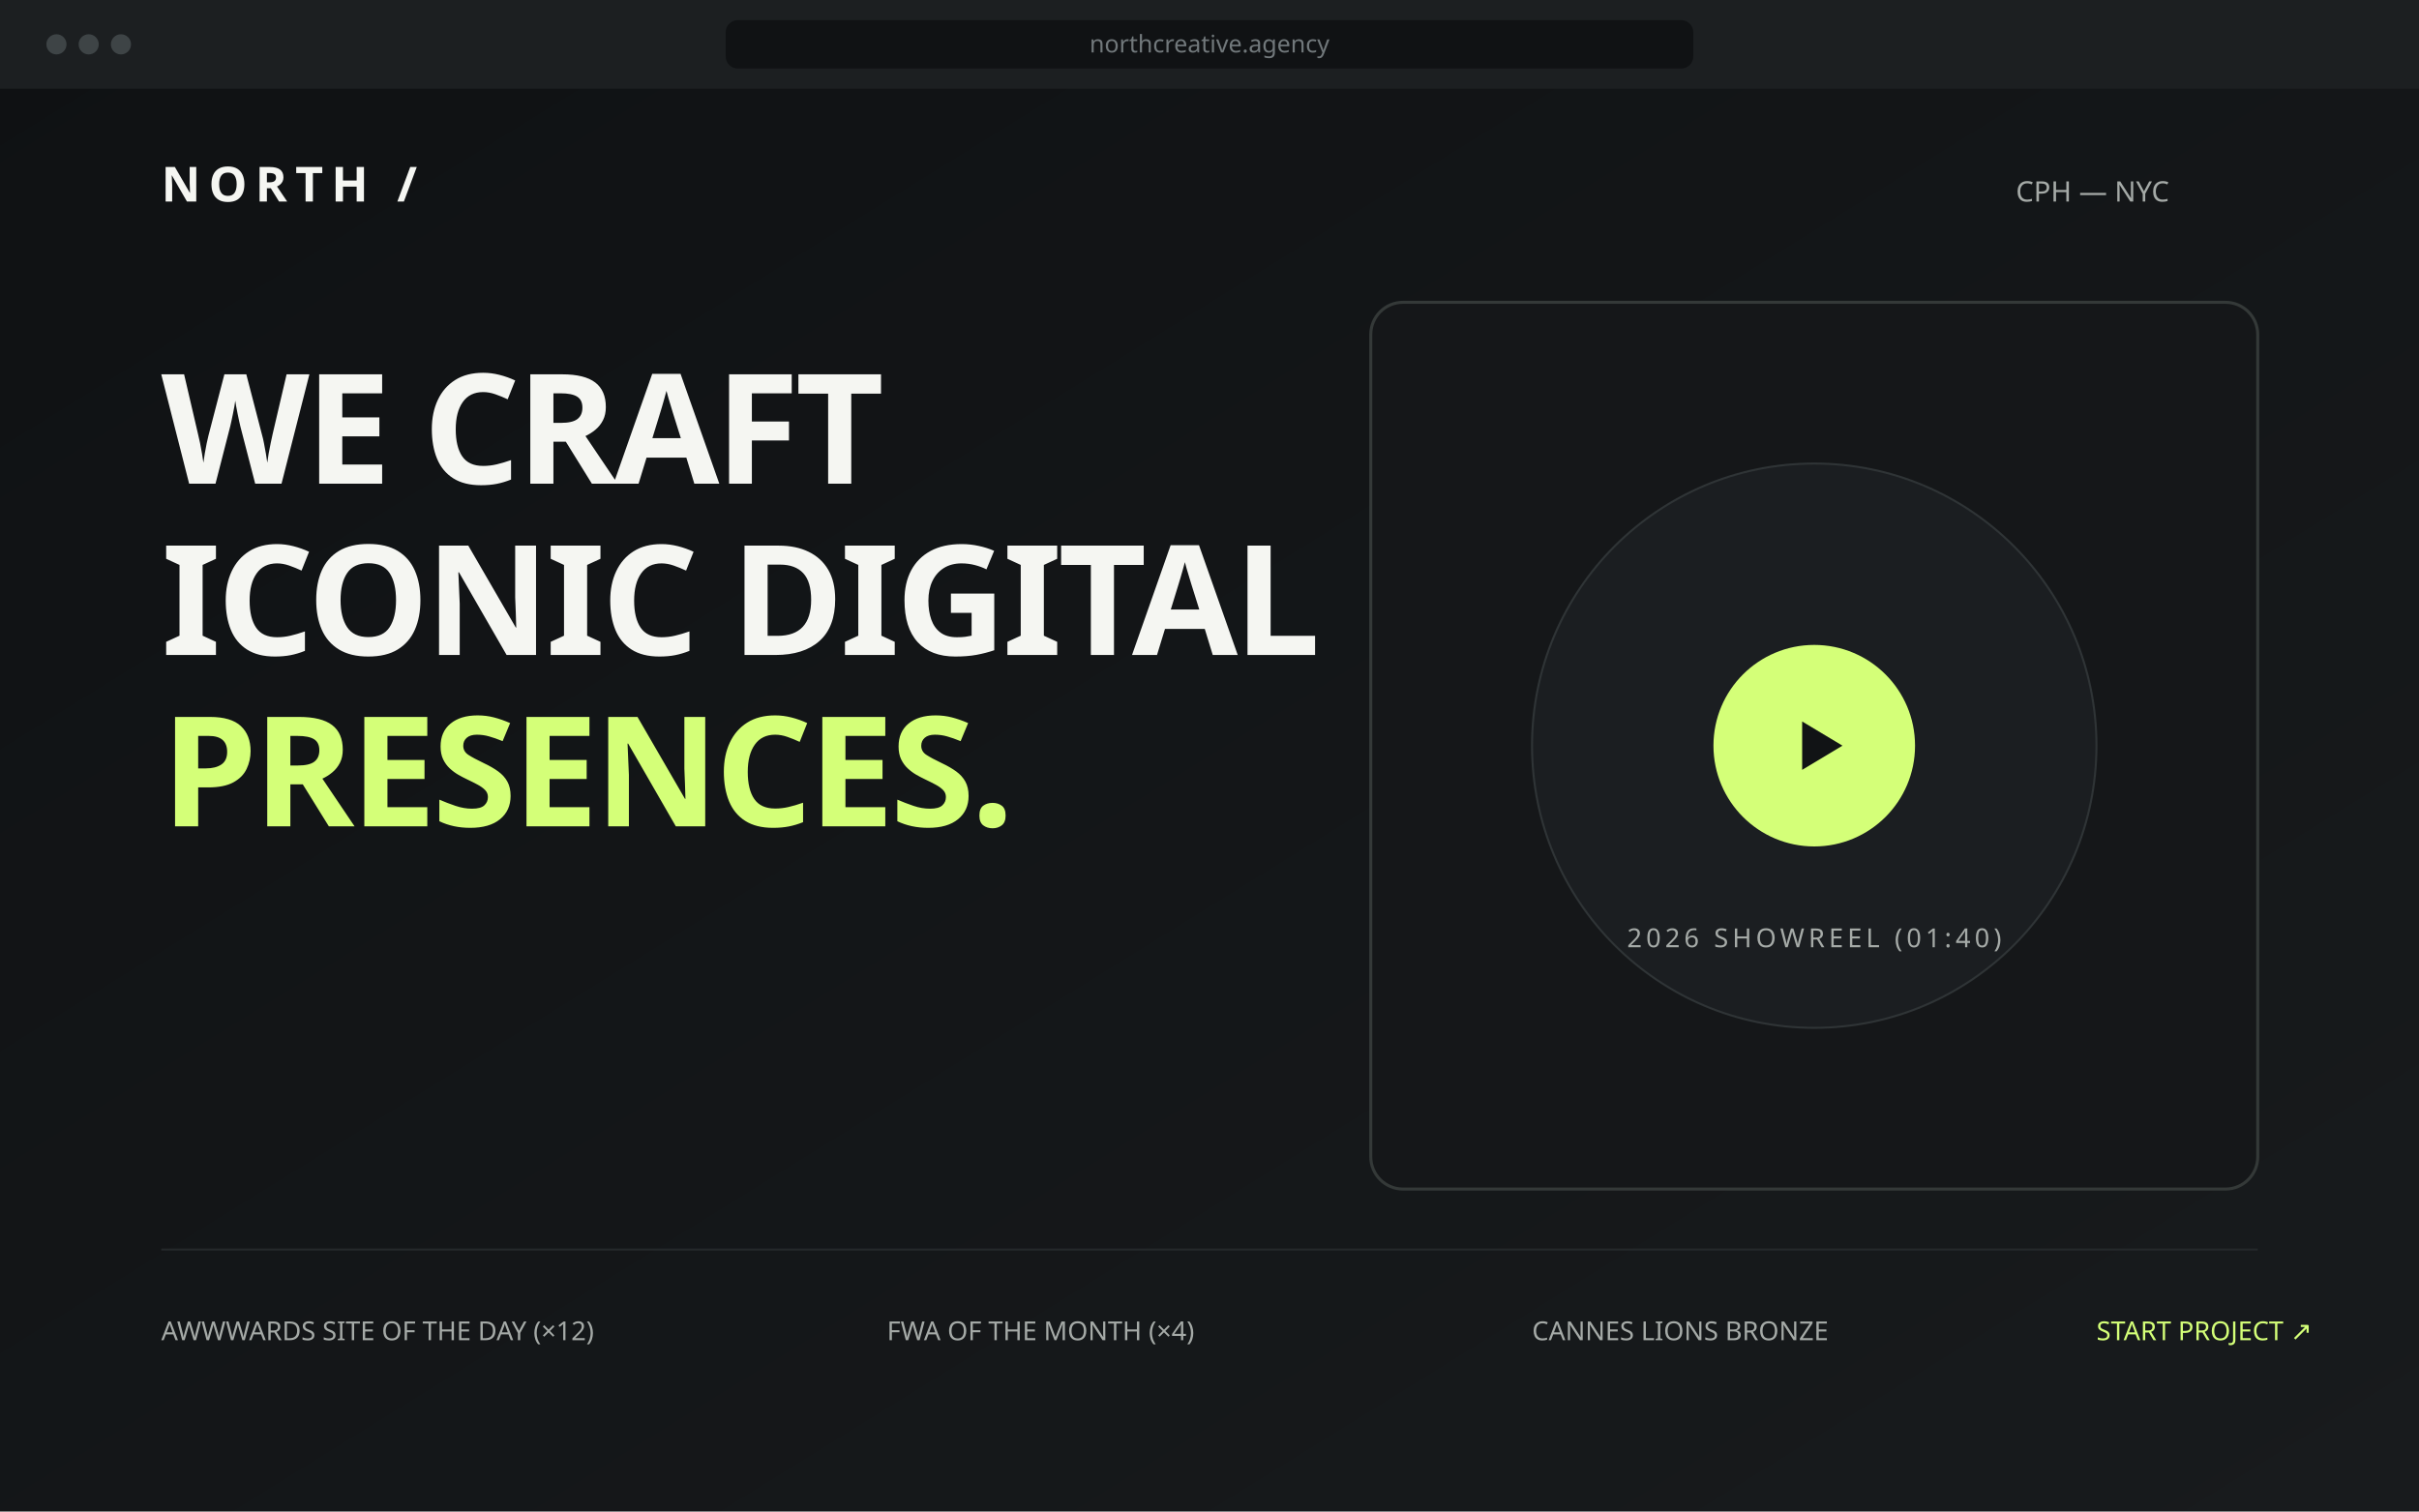
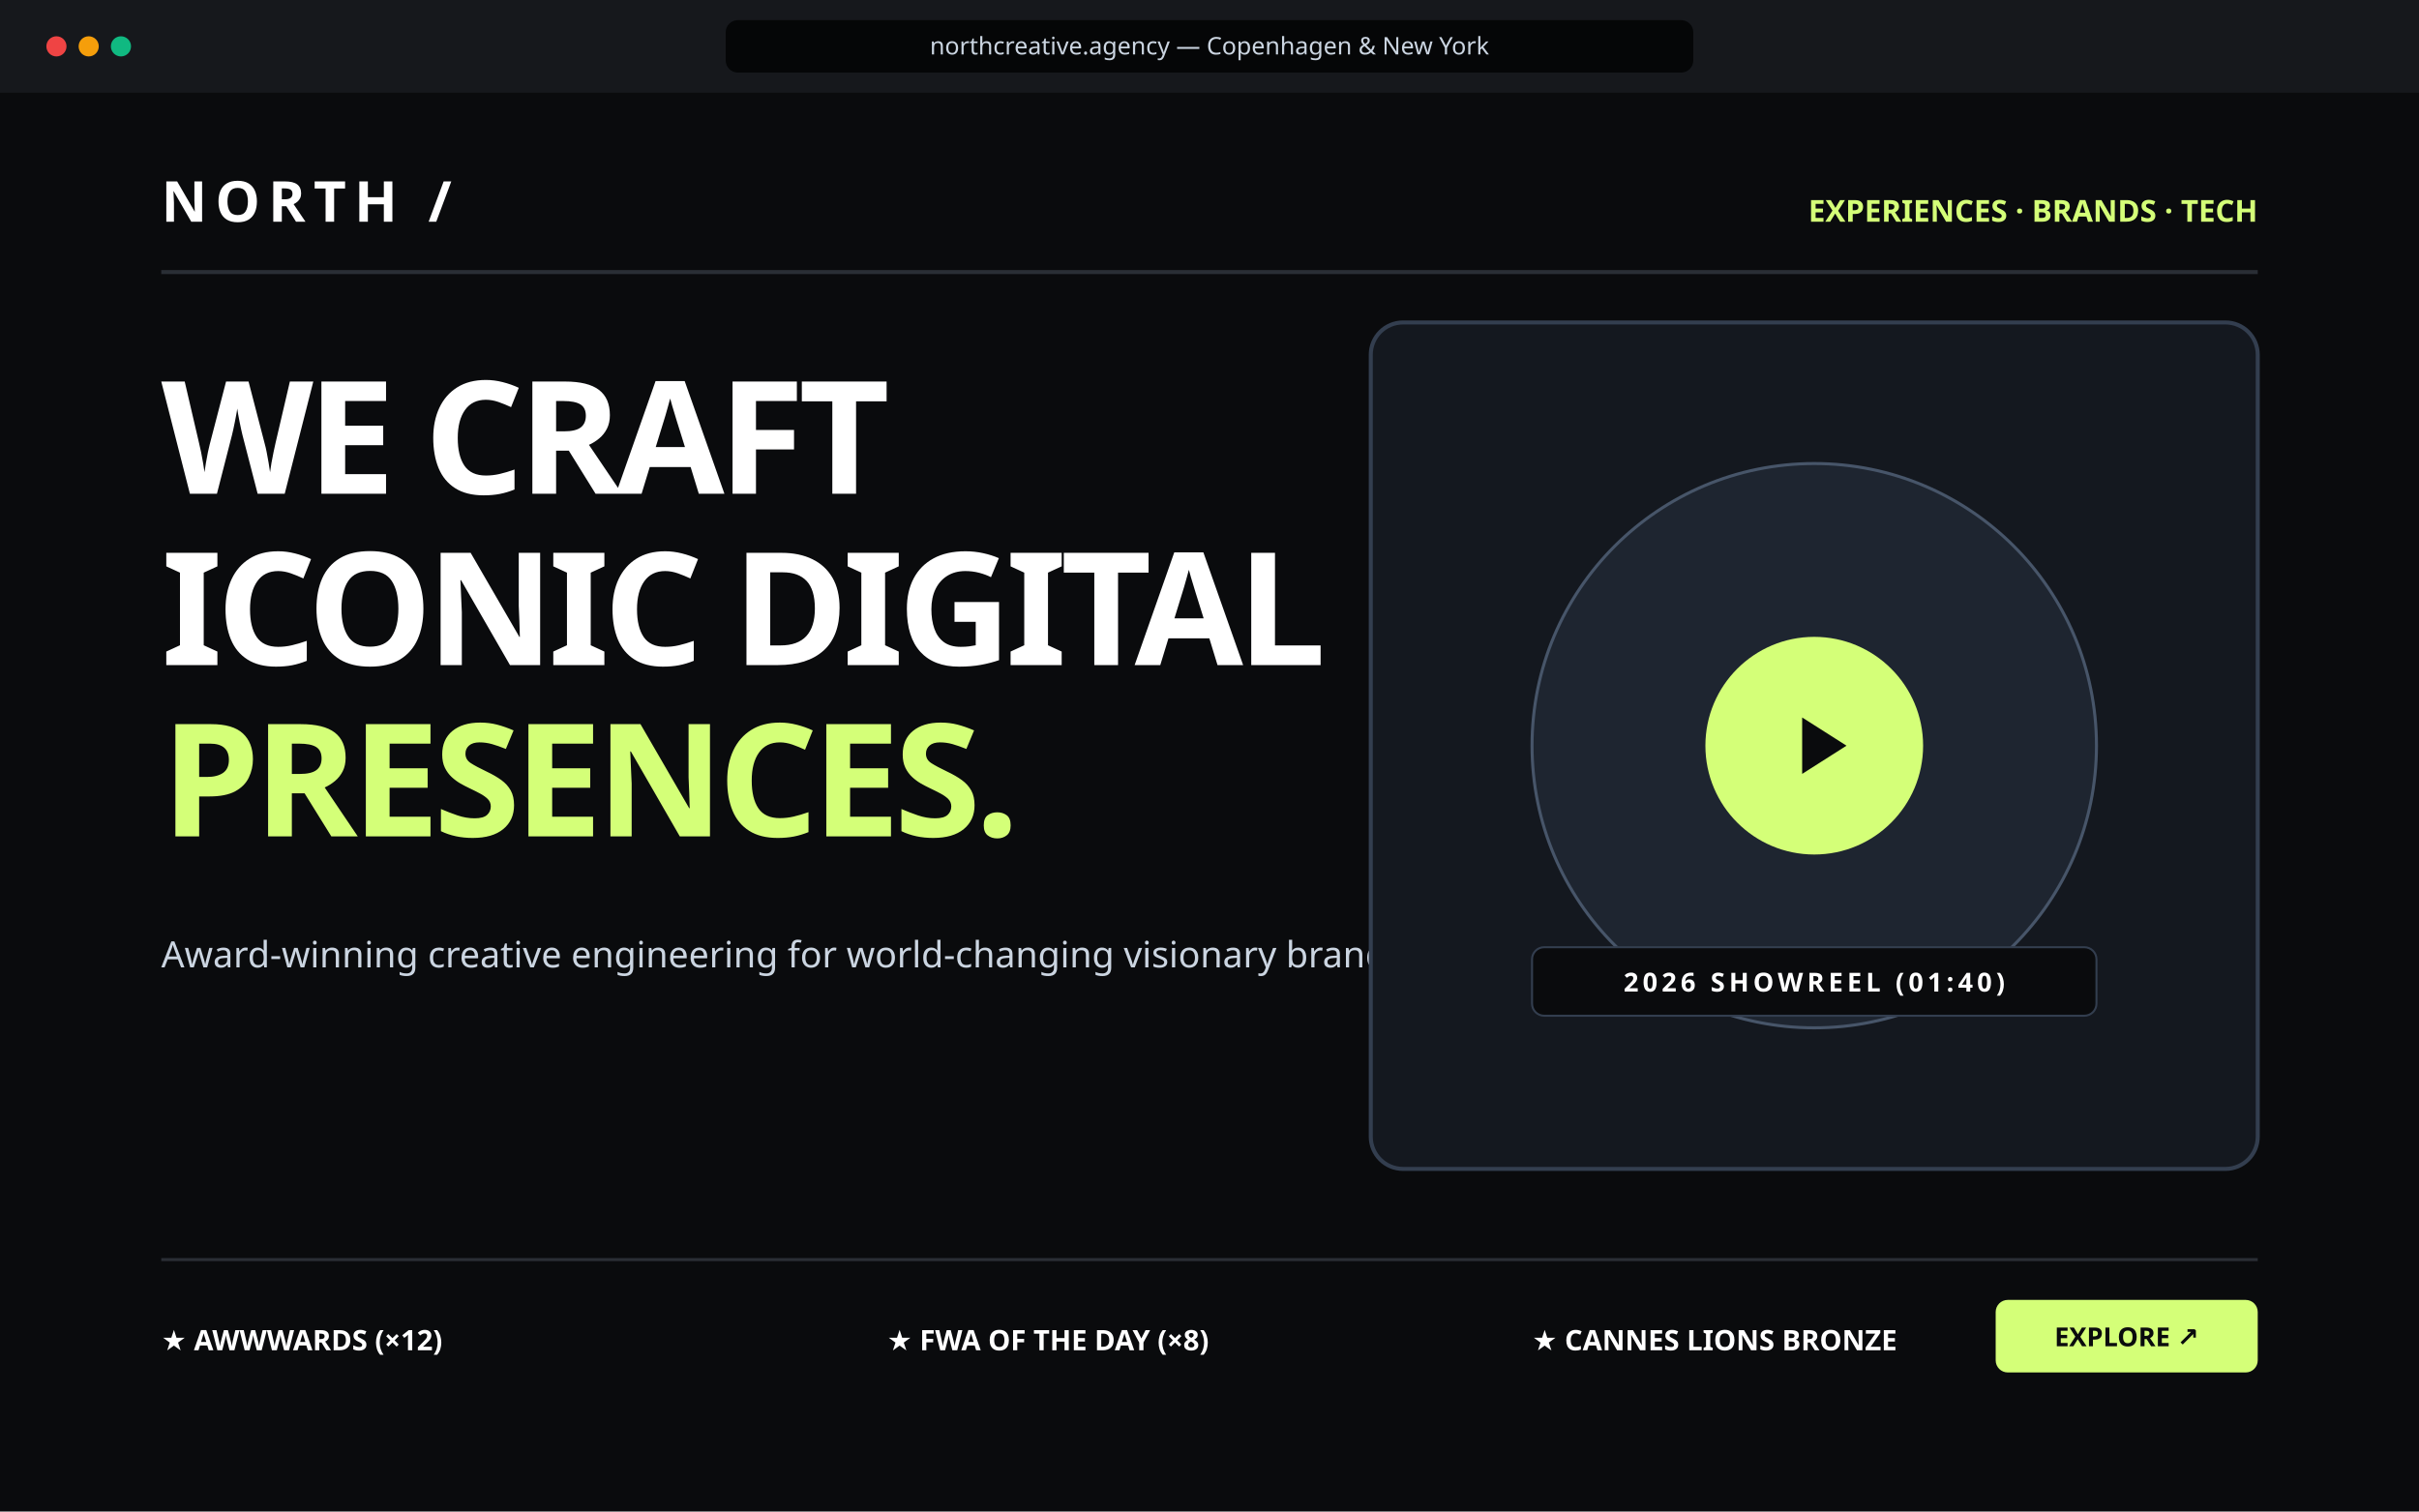
<svg xmlns="http://www.w3.org/2000/svg" viewBox="0 0 1200 750" width="1200" height="750">
-   <defs>
-     <linearGradient id="northBg" x1="0%" y1="0%" x2="100%" y2="100%">
-       <stop offset="0%" stop-color="#0f1113" />
-       <stop offset="100%" stop-color="#181b1d" />
-     </linearGradient>
-   </defs>
-   <rect width="1200" height="750" fill="url(#northBg)" />
-   <rect width="1200" height="44" fill="#1c1f21" />
-   <circle cx="28" cy="22" r="5" fill="#3e4446" />
-   <circle cx="44" cy="22" r="5" fill="#3e4446" />
-   <circle cx="60" cy="22" r="5" fill="#3e4446" />
-   <rect x="360" y="10" width="480" height="24" rx="6" fill="#101214" />
-   <text x="600" y="26" fill="#71787b" font-family="system-ui, sans-serif" font-size="12" text-anchor="middle">northcreative.agency</text>
-   <text x="80" y="100" fill="#F5F6F2" font-family="'Outfit', system-ui" font-weight="800" font-size="24" letter-spacing="4">NORTH /</text>
-   <text x="1000" y="100" fill="#A5AAA7" font-family="'Outfit', system-ui" font-size="14">CPH — NYC</text>
+   <rect width="1200" height="750" fill="#0A0B0D" />
+   <rect width="1200" height="46" fill="#16181C" />
+   <circle cx="28" cy="23" r="5" fill="#EF4444" />
+   <circle cx="44" cy="23" r="5" fill="#F59E0B" />
+   <circle cx="60" cy="23" r="5" fill="#10B981" />
+   <rect x="360" y="10" width="480" height="26" rx="6" fill="#050607" />
+   <text x="600" y="27" fill="#CBD5E1" font-family="system-ui, sans-serif" font-size="12" text-anchor="middle">northcreative.agency — Copenhagen &amp; New York</text>
+   <text x="80" y="110" fill="#FFFFFF" font-family="'Outfit', system-ui" font-weight="900" font-size="28" letter-spacing="4">NORTH /</text>
+   <text x="1120" y="110" fill="#D4FF78" font-family="'Outfit', system-ui" font-weight="700" font-size="15" text-anchor="end">EXPERIENCES · BRANDS · TECH</text>
+   <line x1="80" y1="135" x2="1120" y2="135" stroke="#2A2E35" stroke-width="2" />
  <g transform="translate(80, 180)">
-     <text x="0" y="60" fill="#F5F6F2" font-family="'Outfit', system-ui" font-weight="700" font-size="76" letter-spacing="-2">WE CRAFT</text>
-     <text x="0" y="145" fill="#F5F6F2" font-family="'Outfit', system-ui" font-weight="700" font-size="76" letter-spacing="-2">ICONIC DIGITAL</text>
-     <text x="0" y="230" fill="#D4FF78" font-family="'Outfit', system-ui" font-weight="700" font-size="76" letter-spacing="-2">PRESENCES.</text>
+     <text x="0" y="65" fill="#FFFFFF" font-family="'Outfit', system-ui" font-weight="900" font-size="78" letter-spacing="-3">WE CRAFT</text>
+     <text x="0" y="150" fill="#FFFFFF" font-family="'Outfit', system-ui" font-weight="900" font-size="78" letter-spacing="-3">ICONIC DIGITAL</text>
+     <text x="0" y="235" fill="#D4FF78" font-family="'Outfit', system-ui" font-weight="900" font-size="78" letter-spacing="-3">PRESENCES.</text>
+     <text x="0" y="300" fill="#CBD5E1" font-family="'Outfit', system-ui" font-size="18" font-weight="400">Award-winning creative engineering for world-changing visionary brands.</text>
  </g>
-   <g transform="translate(680, 150)">
-     <rect width="440" height="440" rx="16" fill="#151719" stroke="#343938" stroke-width="1.5" />
-     <circle cx="220" cy="220" r="140" fill="#1b1e21" stroke="#2f3436" stroke-width="1" />
-     <circle cx="220" cy="220" r="50" fill="#D4FF78" />
-     <polygon points="214,208 234,220 214,232" fill="#111315" />
-     <text x="220" y="320" fill="#A5AAA7" font-family="'Outfit', system-ui" font-size="13" text-anchor="middle" letter-spacing="2">2026 SHOWREEL (01:40)</text>
+   <g transform="translate(680, 160)">
+     <rect width="440" height="420" rx="16" fill="#14181F" stroke="#333E4F" stroke-width="2" />
+     <circle cx="220" cy="210" r="140" fill="#1E2530" stroke="#475569" stroke-width="1.5" />
+     <circle cx="220" cy="210" r="54" fill="#D4FF78" />
+     <polygon points="214,196 236,210 214,224" fill="#0A0B0D" />
+     <rect x="80" y="310" width="280" height="34" rx="6" fill="#0A0B0D" stroke="#333E4F" stroke-width="1" />
+     <text x="220" y="332" fill="#FFFFFF" font-family="'Outfit', system-ui" font-size="13" font-weight="700" text-anchor="middle" letter-spacing="2">2026 SHOWREEL (01:40)</text>
  </g>
-   <line x1="80" y1="620" x2="1120" y2="620" stroke="#25292b" stroke-width="1" />
-   <text x="80" y="665" fill="#A5AAA7" font-family="system-ui" font-size="13">AWWWARDS SITE OF THE DAY (×12)</text>
-   <text x="440" y="665" fill="#A5AAA7" font-family="system-ui" font-size="13">FWA OF THE MONTH (×4)</text>
-   <text x="760" y="665" fill="#A5AAA7" font-family="system-ui" font-size="13">CANNES LIONS BRONZE</text>
-   <text x="1040" y="665" fill="#D4FF78" font-family="system-ui" font-size="13">START PROJECT ↗</text>
+   <line x1="80" y1="625" x2="1120" y2="625" stroke="#2A2E35" stroke-width="1.5" />
+   <text x="80" y="670" fill="#FFFFFF" font-family="system-ui" font-size="14" font-weight="700">★ AWWWARDS (×12)</text>
+   <text x="440" y="670" fill="#FFFFFF" font-family="system-ui" font-size="14" font-weight="700">★ FWA OF THE DAY (×8)</text>
+   <text x="760" y="670" fill="#FFFFFF" font-family="system-ui" font-size="14" font-weight="700">★ CANNES LIONS BRONZE</text>
+   <rect x="990" y="645" width="130" height="36" rx="6" fill="#D4FF78" />
+   <text x="1055" y="668" fill="#0A0B0D" font-family="system-ui" font-size="13" font-weight="800" text-anchor="middle">EXPLORE ↗</text>
</svg>
